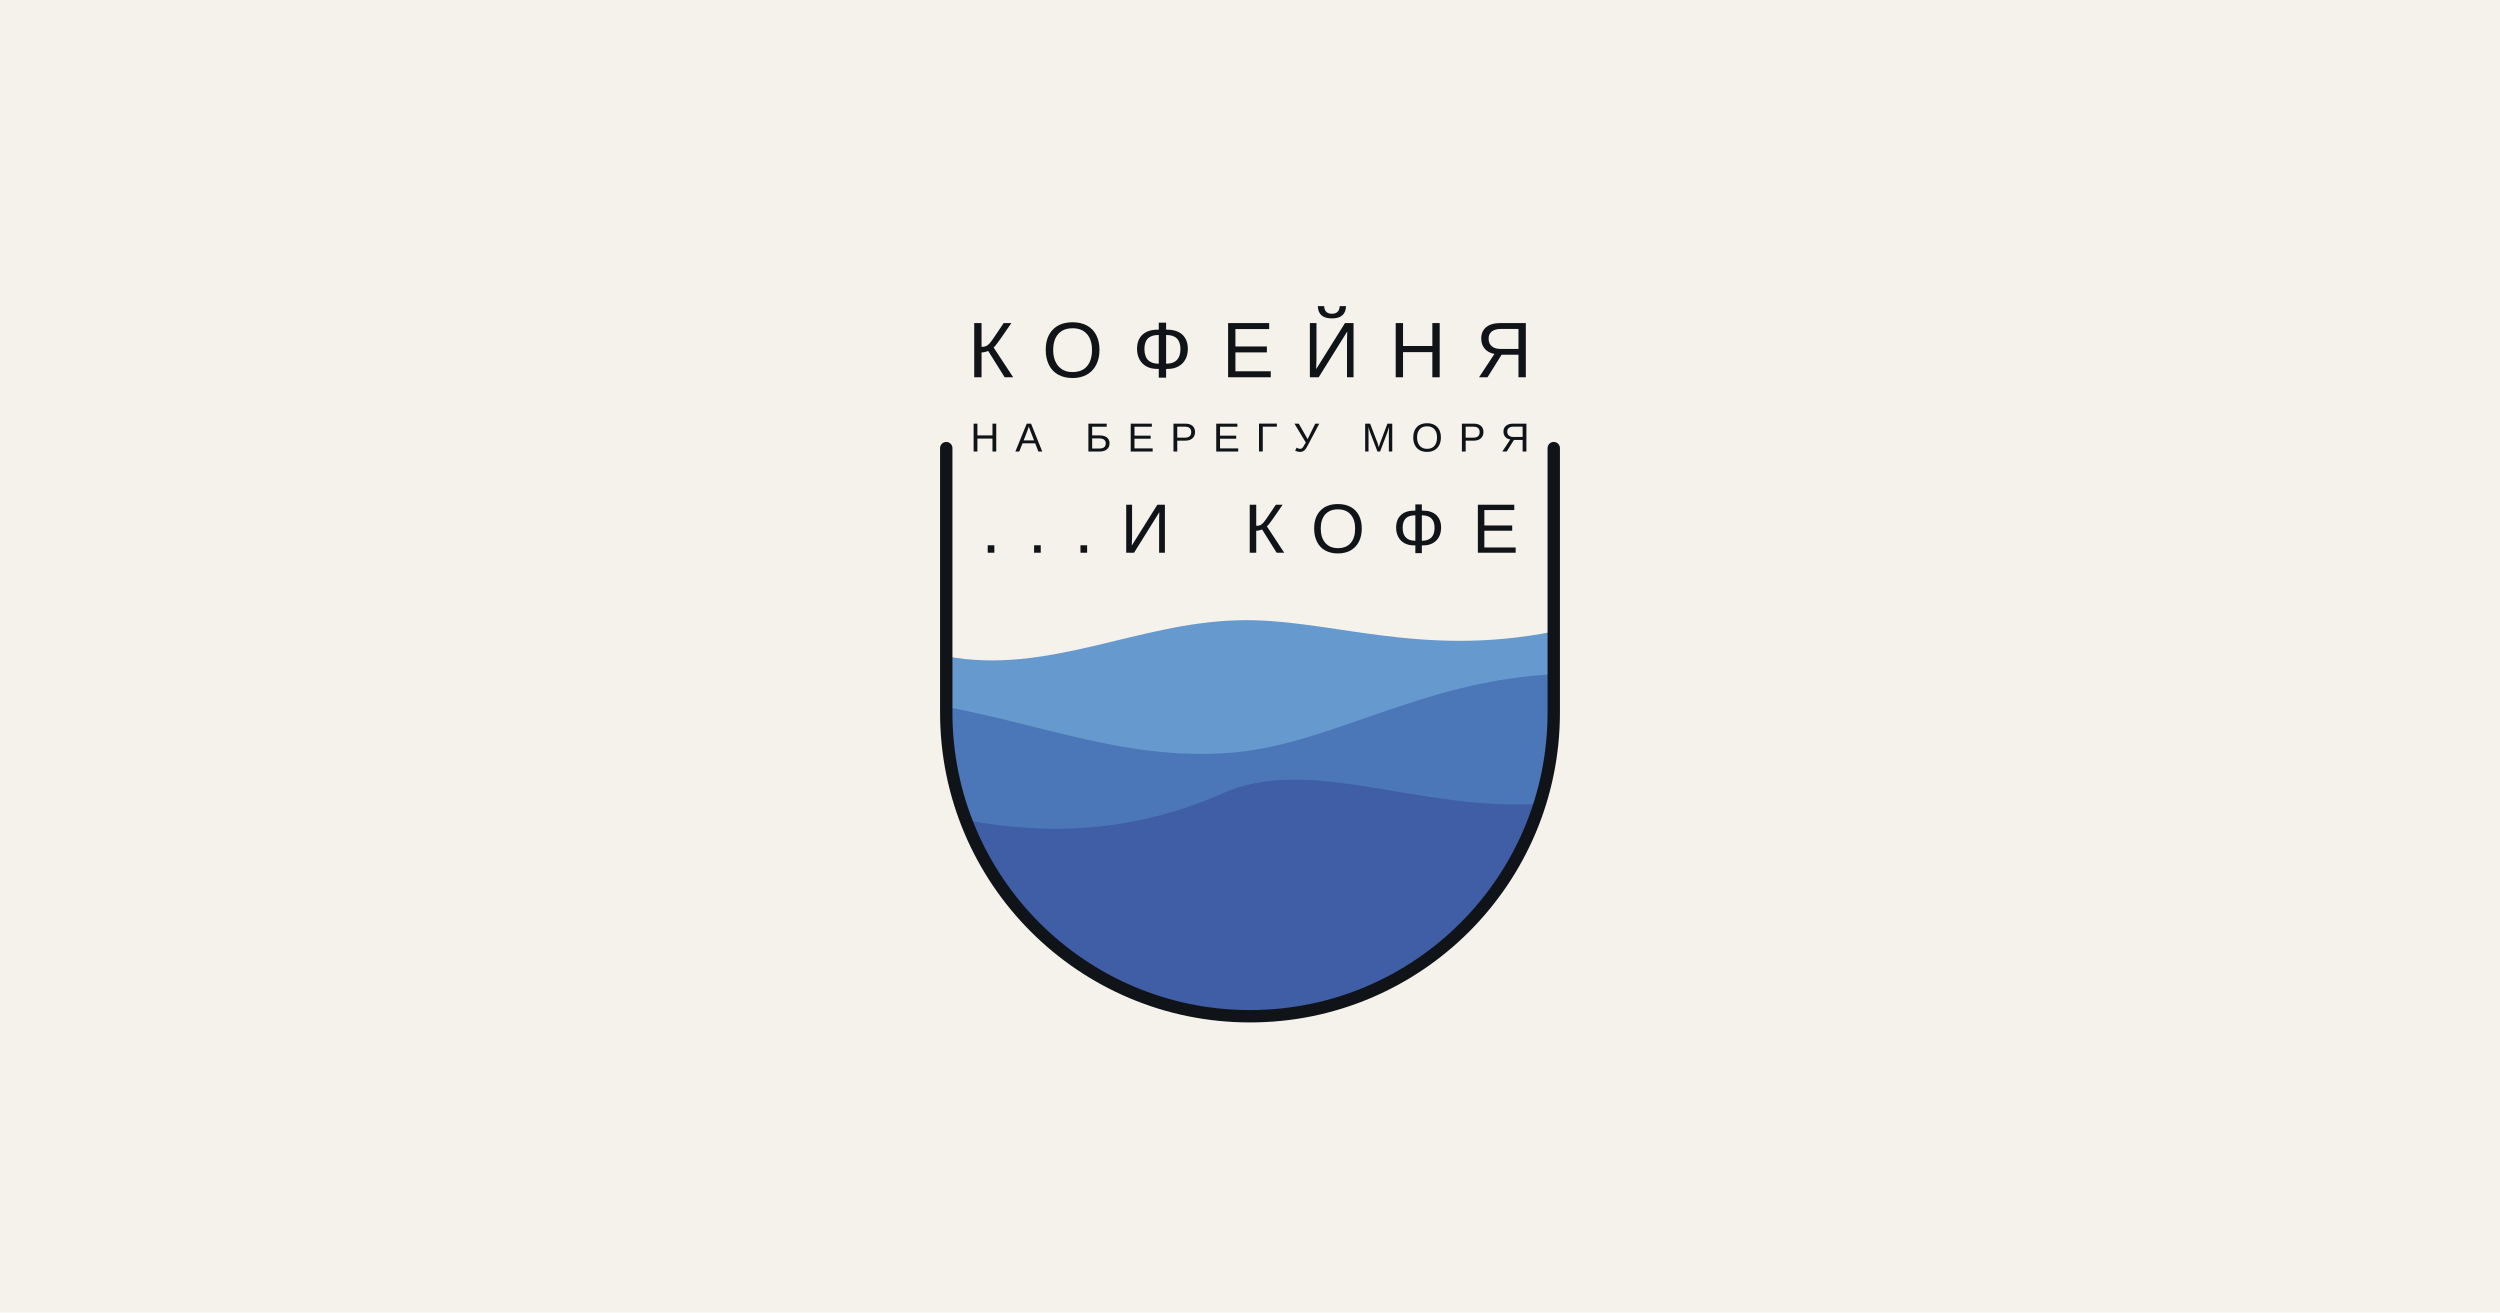
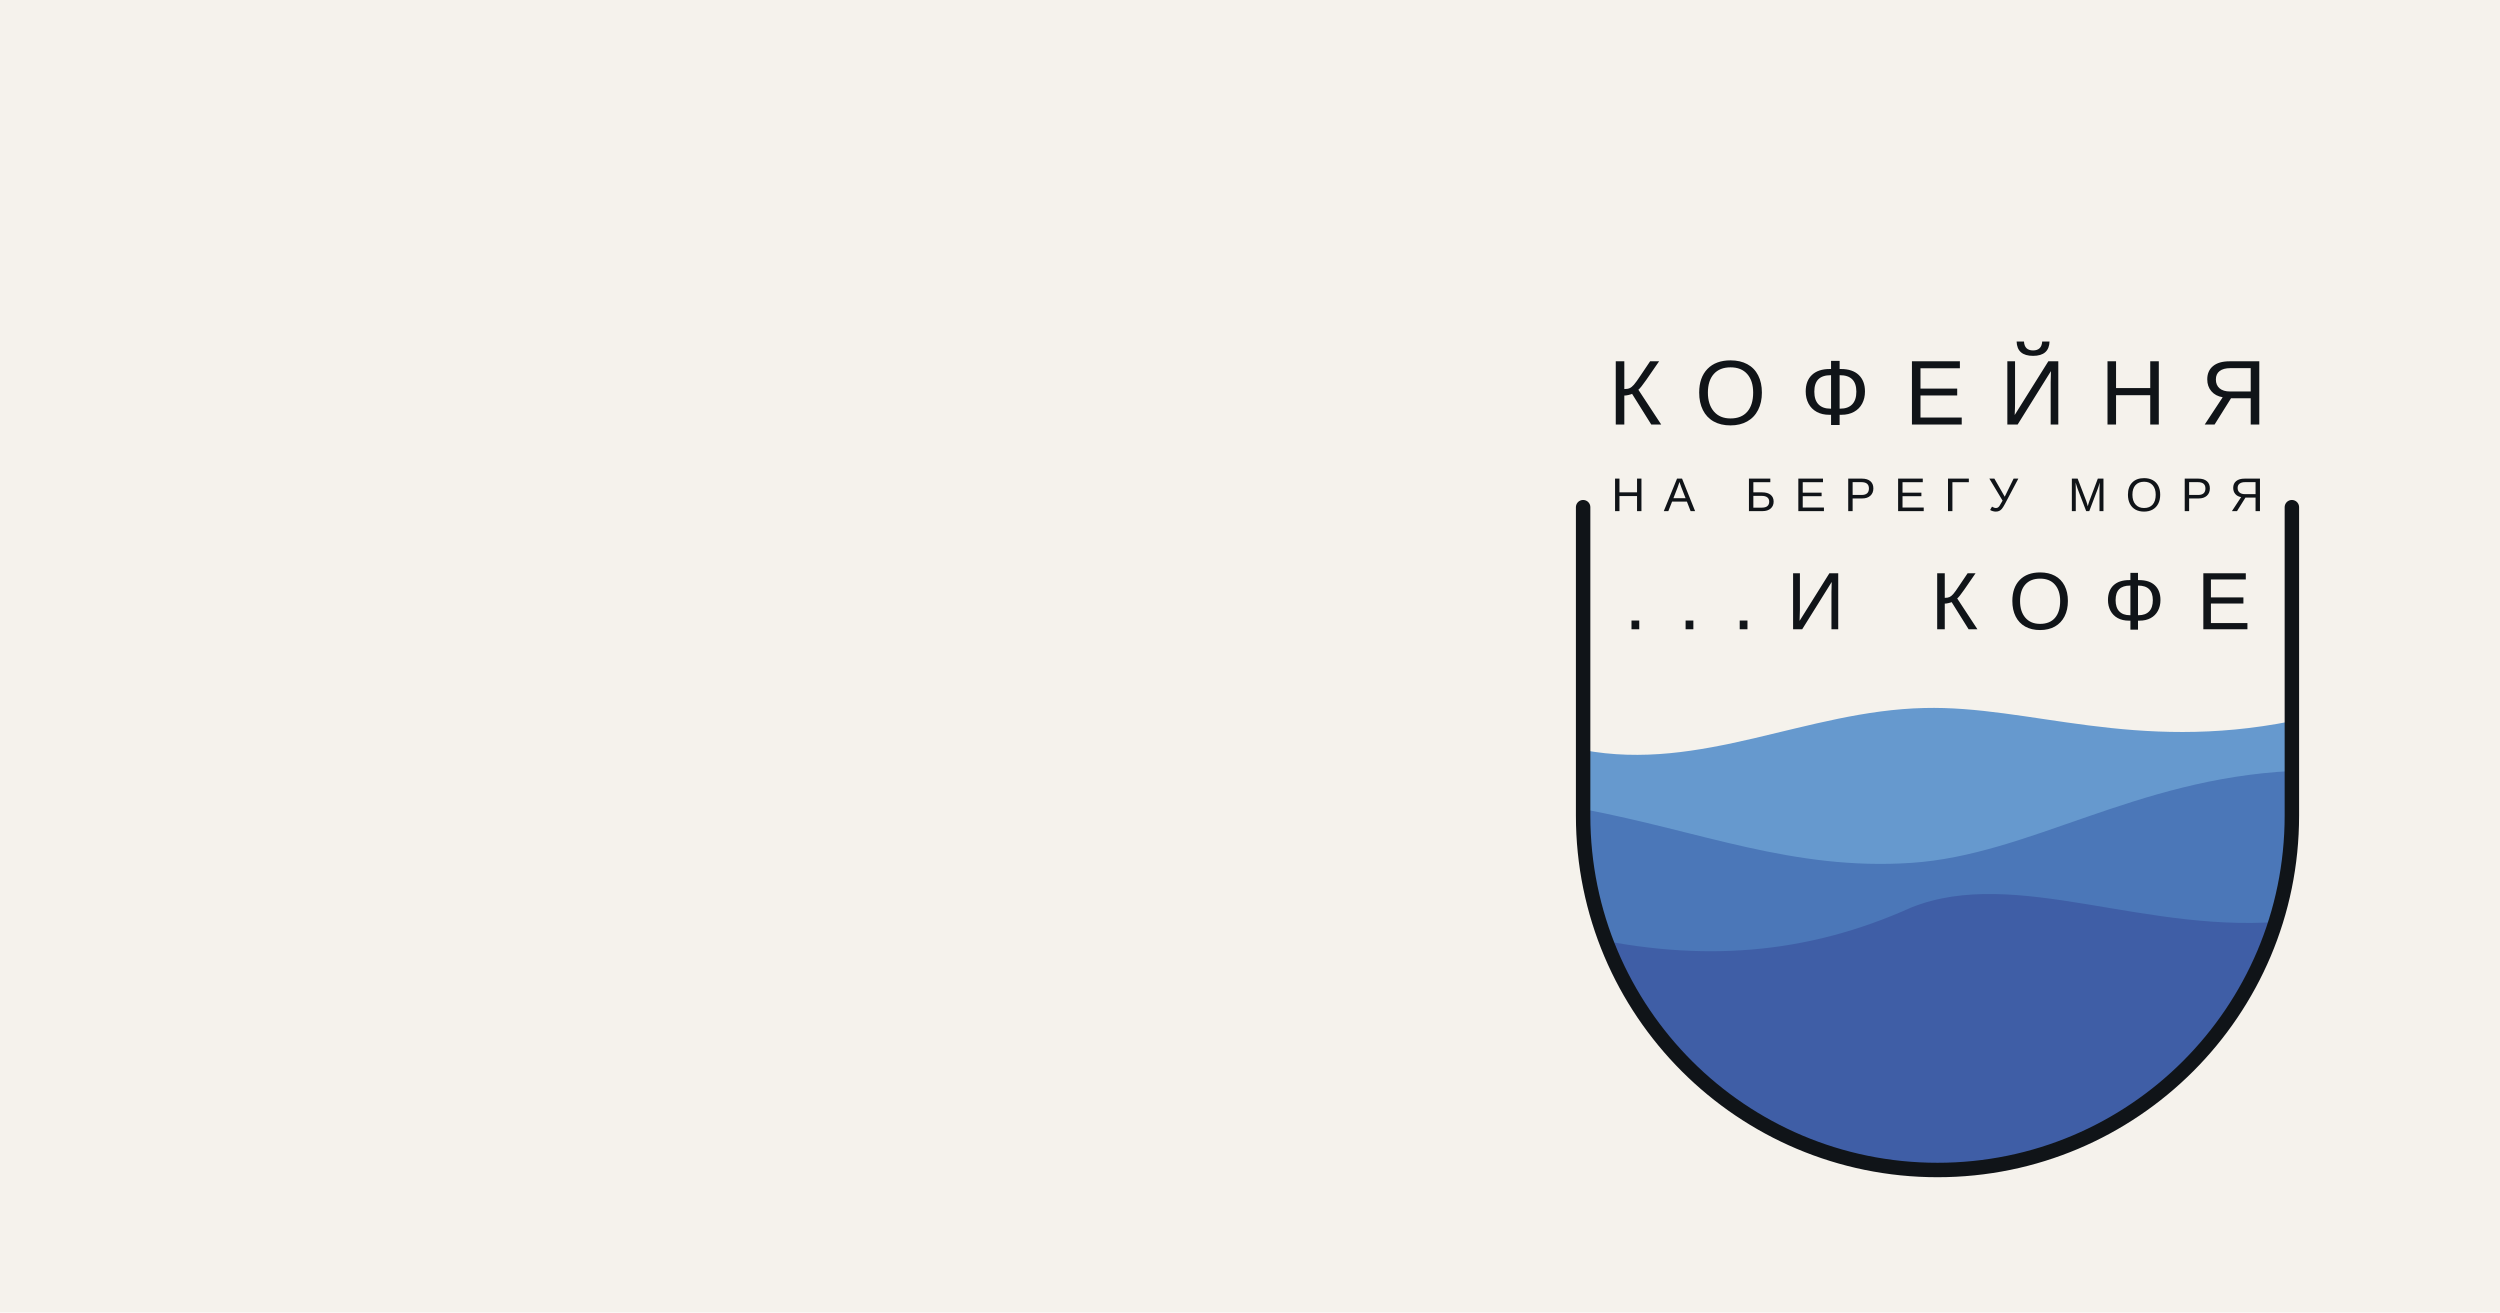
- <svg xmlns="http://www.w3.org/2000/svg" width="1200" height="630" viewBox="0 0 1200 630">
+ <svg xmlns="http://www.w3.org/2000/svg" viewBox="0 0 1200 630">
  <path fill="#f5f2ec" d="M0 0h1200v630H0z" />
-   <svg width="540" height="540" x="330" y="45" viewBox="0 0 1000 1000">
+   <svg x="330" y="45" viewBox="0 0 1000 1000">
    <g fill="#101418" font-family="Futura, 'Century Gothic', Montserrat, Arial, sans-serif" text-anchor="middle">
      <text x="500" y="252" font-size="70" letter-spacing="26">КОФЕЙНЯ</text>
      <text x="500" y="318" font-size="36" letter-spacing="14">НА БЕРЕГУ МОРЯ</text>
      <text x="500" y="408" font-size="62" letter-spacing="24">...И КОФЕ</text>
    </g>
-     <clipPath id="cup">
+     <clipPath id="a">
      <path d="M230 315v235a270 270 0 0 0 540 0V315Z" />
    </clipPath>
-     <g clip-path="url(#cup)">
+     <g clip-path="url(#a)">
      <path fill="#6699ce" d="M230 500c90 17 170-30 260-32 80-2 160 34 280 10v352H230Z" />
      <path fill="#4b77b8" d="M230 545c90 17 160 47 250 41s170-64 290-70v314H230Z" />
      <path fill="#3f5ea6" d="M230 642c90 20 170 14 250-22 80-32 180 22 290 10v200H230Z" />
    </g>
    <path fill="none" stroke="#101418" stroke-linecap="round" stroke-width="11" d="M230 315v235a270 270 0 0 0 540 0V315" />
  </svg>
</svg>
